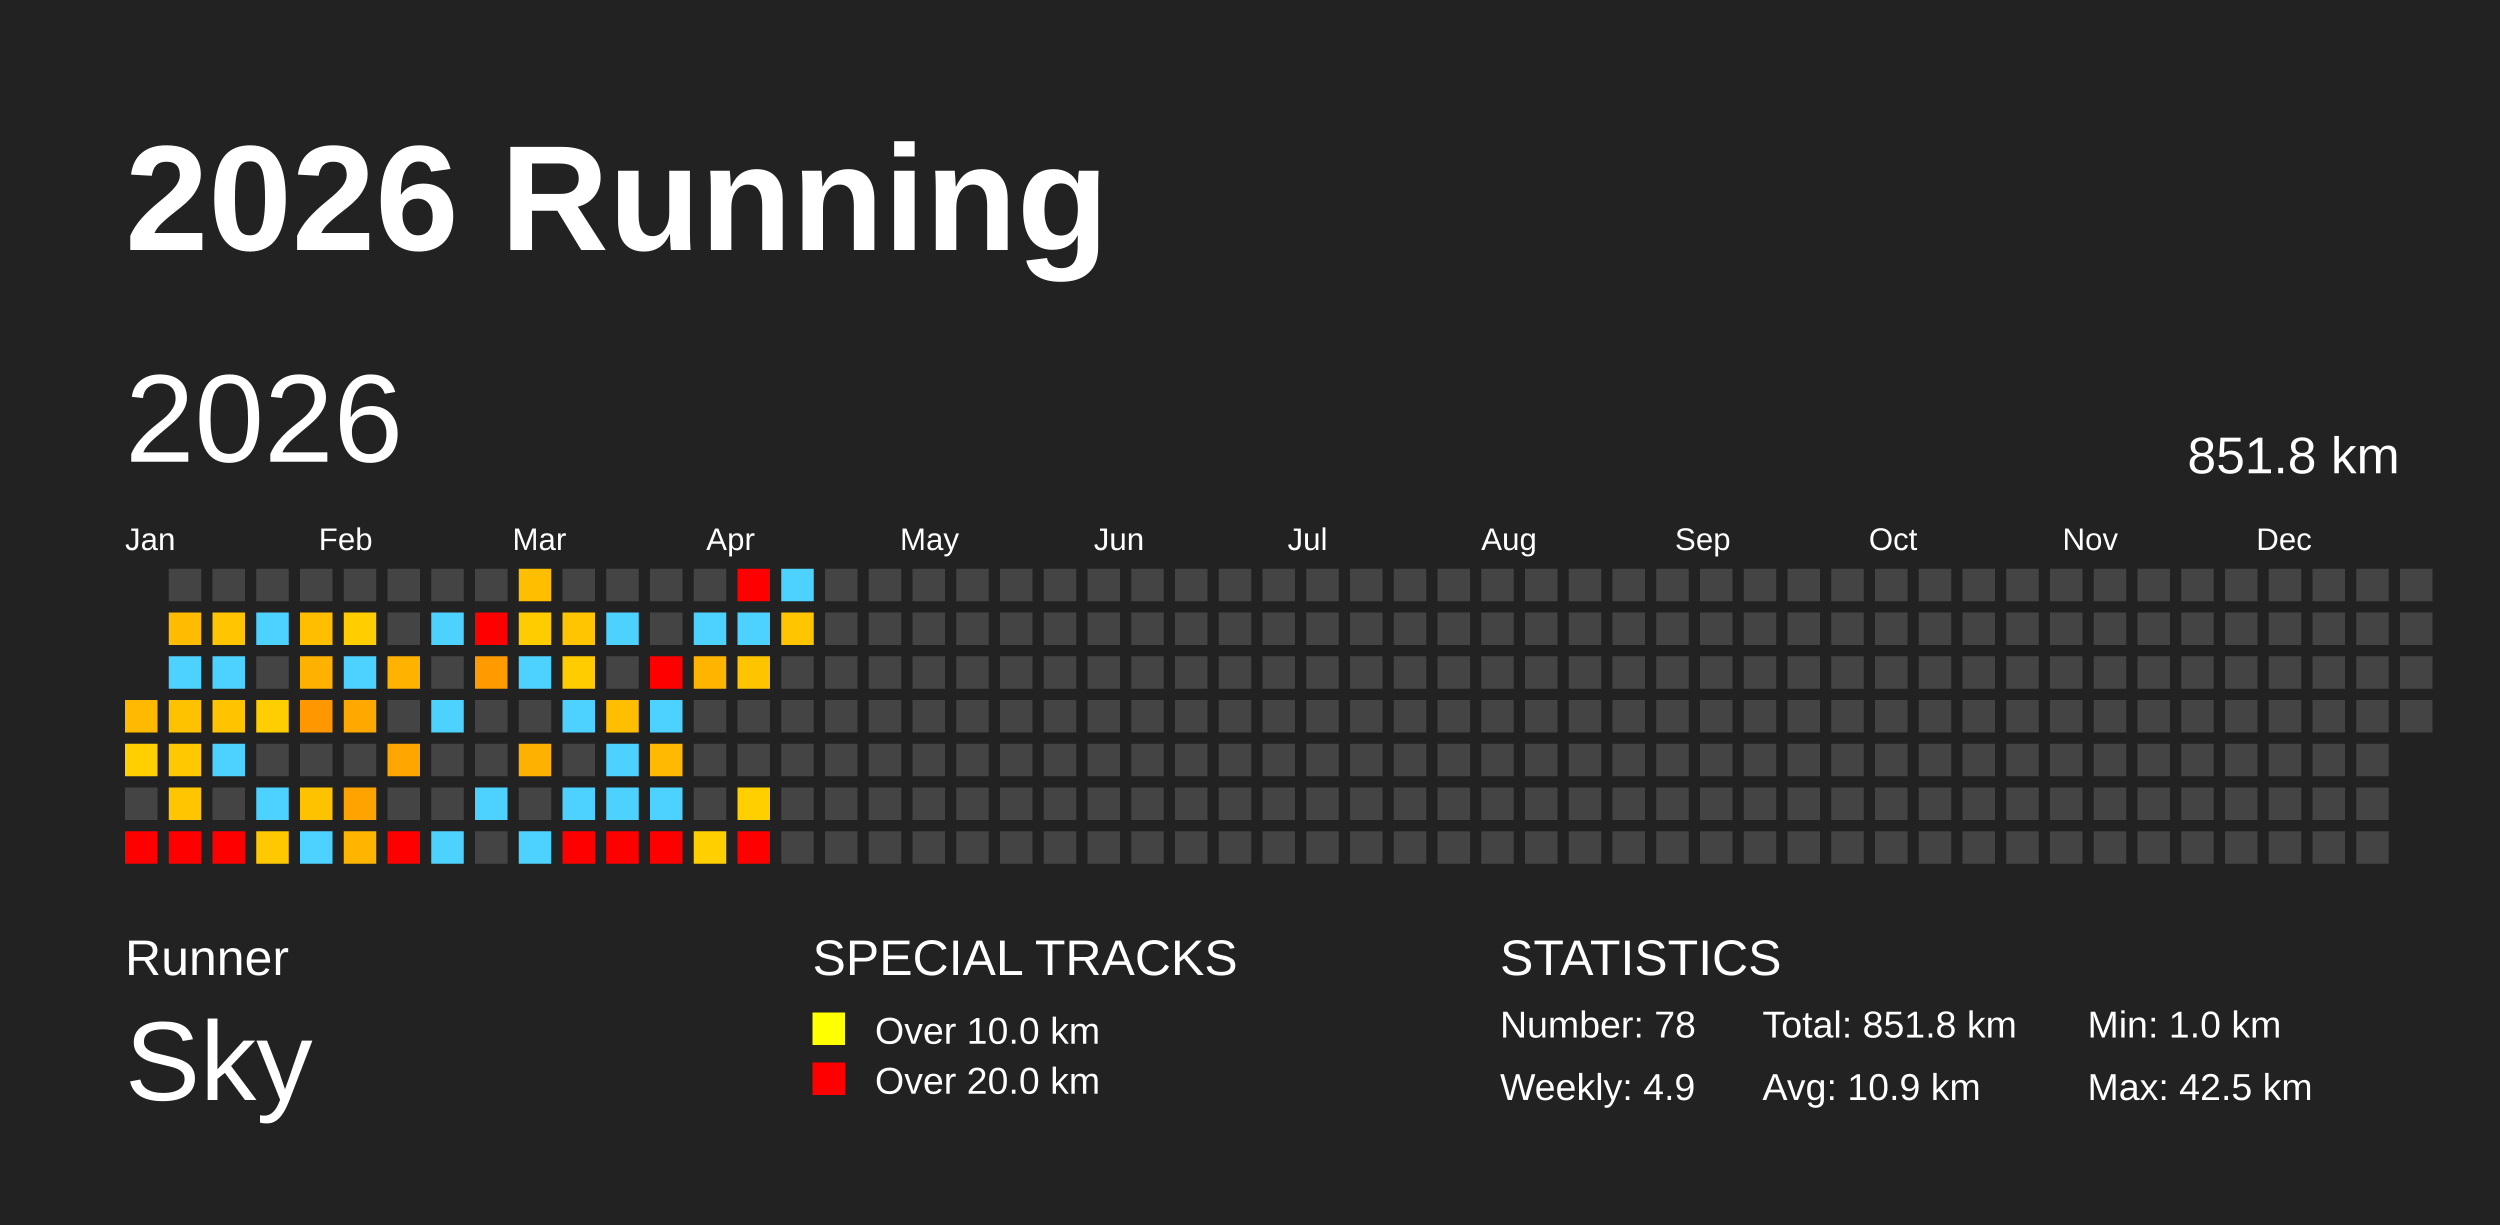
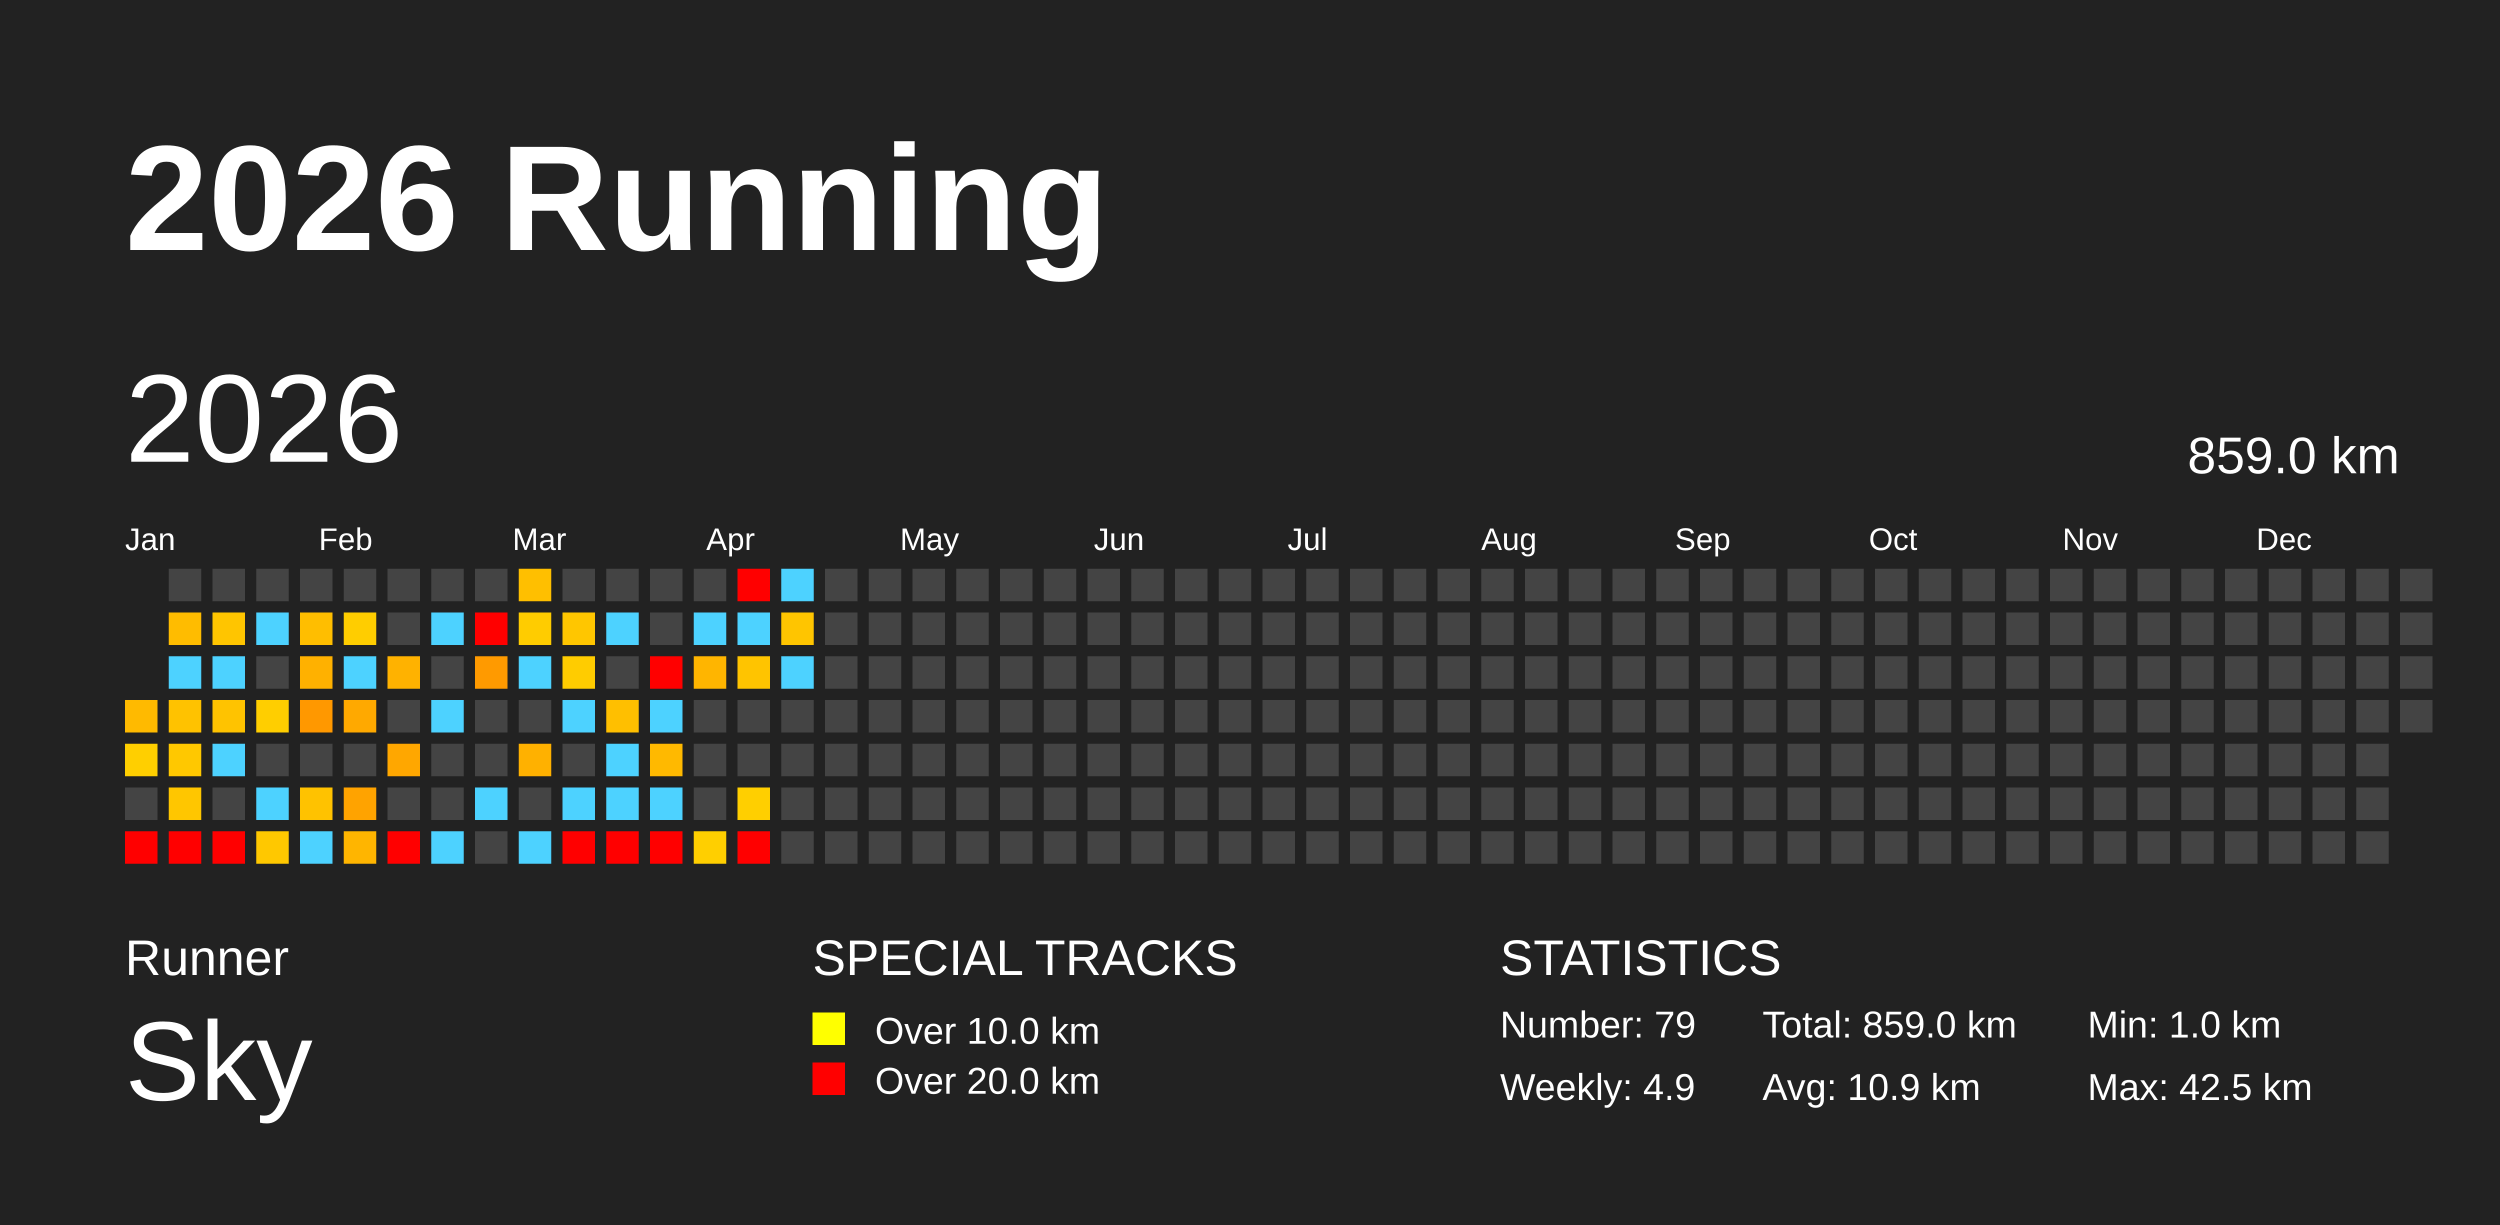
<svg xmlns="http://www.w3.org/2000/svg" baseProfile="full" height="98mm" version="1.1" viewBox="0,0,200,98" width="200mm">
  <defs />
  <rect fill="#222222" height="98" width="200" x="0" y="0" />
  <text fill="#FFFFFF" style="font-size:12px; font-family:Arial; font-weight:bold;" x="10" y="20">2026 Running</text>
  <text fill="#FFFFFF" style="font-size:4px; font-family:Arial" x="10" y="78">Runner</text>
  <text fill="#FFFFFF" style="font-size:9px; font-family:Arial" x="10" y="88">Sky</text>
  <text fill="#FFFFFF" style="font-size:4px; font-family:Arial" x="65" y="78">SPECIAL TRACKS</text>
  <rect fill="yellow" height="2.6" width="2.6" x="65" y="81" />
  <text fill="#FFFFFF" style="font-size:3px; font-family:Arial" x="70" y="83.5">Over 10.0 km</text>
  <rect fill="red" height="2.6" width="2.6" x="65" y="85" />
  <text fill="#FFFFFF" style="font-size:3px; font-family:Arial" x="70" y="87.5">Over 20.0 km</text>
  <text fill="#FFFFFF" style="font-size:4px; font-family:Arial" x="120" y="78">STATISTICS</text>
-   <text fill="#FFFFFF" style="font-size:3px; font-family:Arial" x="120" y="83">Number: 78</text>
+   <text fill="#FFFFFF" style="font-size:3px; font-family:Arial" x="120" y="83">Number: 79</text>
  <text fill="#FFFFFF" style="font-size:3px; font-family:Arial" x="120" y="88">Weekly: 4.9</text>
-   <text fill="#FFFFFF" style="font-size:3px; font-family:Arial" x="141" y="83">Total: 851.8 km</text>
+   <text fill="#FFFFFF" style="font-size:3px; font-family:Arial" x="141" y="83">Total: 859.0 km</text>
  <text fill="#FFFFFF" style="font-size:3px; font-family:Arial" x="141" y="88">Avg: 10.9 km</text>
  <text fill="#FFFFFF" style="font-size:3px; font-family:Arial" x="167" y="83">Min: 1.0 km</text>
  <text fill="#FFFFFF" style="font-size:3px; font-family:Arial" x="167" y="88">Max: 42.5 km</text>
  <text dominant-baseline="hanging" fill="#FFFFFF" style="font-size:10.0px; font-family:Arial;" x="10" y="30">2026</text>
-   <text dominant-baseline="hanging" fill="#FFFFFF" style="font-size:4.125px; font-family:Arial;" x="175" y="35">851.8 km</text>
+   <text dominant-baseline="hanging" fill="#FFFFFF" style="font-size:4.125px; font-family:Arial;" x="175" y="35">859.0 km</text>
  <text fill="#FFFFFF" style="font-size:2.5px; font-family:Arial" x="10.0" y="44">Jan</text>
  <text fill="#FFFFFF" style="font-size:2.5px; font-family:Arial" x="25.5" y="44">Feb</text>
  <text fill="#FFFFFF" style="font-size:2.5px; font-family:Arial" x="41.0" y="44">Mar</text>
  <text fill="#FFFFFF" style="font-size:2.5px; font-family:Arial" x="56.5" y="44">Apr</text>
  <text fill="#FFFFFF" style="font-size:2.5px; font-family:Arial" x="72.0" y="44">May</text>
  <text fill="#FFFFFF" style="font-size:2.5px; font-family:Arial" x="87.5" y="44">Jun</text>
  <text fill="#FFFFFF" style="font-size:2.5px; font-family:Arial" x="103.0" y="44">Jul</text>
  <text fill="#FFFFFF" style="font-size:2.5px; font-family:Arial" x="118.5" y="44">Aug</text>
  <text fill="#FFFFFF" style="font-size:2.5px; font-family:Arial" x="134.0" y="44">Sep</text>
  <text fill="#FFFFFF" style="font-size:2.5px; font-family:Arial" x="149.5" y="44">Oct</text>
  <text fill="#FFFFFF" style="font-size:2.5px; font-family:Arial" x="165.0" y="44">Nov</text>
  <text fill="#FFFFFF" style="font-size:2.5px; font-family:Arial" x="180.5" y="44">Dec</text>
  <rect fill="#ffba00" height="2.6" width="2.6" x="10.0" y="56.0" />
  <rect fill="#ffcf00" height="2.6" width="2.6" x="10.0" y="59.5" />
  <rect fill="#444444" height="2.6" width="2.6" x="10.0" y="63.0" />
  <rect fill="red" height="2.6" width="2.6" x="10.0" y="66.5" />
  <rect fill="#444444" height="2.6" width="2.6" x="13.5" y="45.5" />
  <rect fill="#ffbc00" height="2.6" width="2.6" x="13.5" y="49.0" />
  <rect fill="#4dd2ff" height="2.6" width="2.6" x="13.5" y="52.5" />
  <rect fill="#ffc200" height="2.6" width="2.6" x="13.5" y="56.0" />
  <rect fill="#ffc800" height="2.6" width="2.6" x="13.5" y="59.5" />
  <rect fill="#ffc600" height="2.6" width="2.6" x="13.5" y="63.0" />
  <rect fill="red" height="2.6" width="2.6" x="13.5" y="66.5" />
  <rect fill="#444444" height="2.6" width="2.6" x="17.0" y="45.5" />
  <rect fill="#ffc500" height="2.6" width="2.6" x="17.0" y="49.0" />
  <rect fill="#4dd2ff" height="2.6" width="2.6" x="17.0" y="52.5" />
  <rect fill="#ffc300" height="2.6" width="2.6" x="17.0" y="56.0" />
  <rect fill="#4dd2ff" height="2.6" width="2.6" x="17.0" y="59.5" />
  <rect fill="#444444" height="2.6" width="2.6" x="17.0" y="63.0" />
  <rect fill="red" height="2.6" width="2.6" x="17.0" y="66.5" />
  <rect fill="#444444" height="2.6" width="2.6" x="20.5" y="45.5" />
  <rect fill="#4dd2ff" height="2.6" width="2.6" x="20.5" y="49.0" />
  <rect fill="#444444" height="2.6" width="2.6" x="20.5" y="52.5" />
  <rect fill="#ffce00" height="2.6" width="2.6" x="20.5" y="56.0" />
  <rect fill="#444444" height="2.6" width="2.6" x="20.5" y="59.5" />
  <rect fill="#4dd2ff" height="2.6" width="2.6" x="20.5" y="63.0" />
  <rect fill="#ffc800" height="2.6" width="2.6" x="20.5" y="66.5" />
  <rect fill="#444444" height="2.6" width="2.6" x="24.0" y="45.5" />
  <rect fill="#ffbe00" height="2.6" width="2.6" x="24.0" y="49.0" />
  <rect fill="#ffb100" height="2.6" width="2.6" x="24.0" y="52.5" />
  <rect fill="#ff9800" height="2.6" width="2.6" x="24.0" y="56.0" />
  <rect fill="#444444" height="2.6" width="2.6" x="24.0" y="59.5" />
  <rect fill="#ffc200" height="2.6" width="2.6" x="24.0" y="63.0" />
  <rect fill="#4dd2ff" height="2.6" width="2.6" x="24.0" y="66.5" />
  <rect fill="#444444" height="2.6" width="2.6" x="27.5" y="45.5" />
  <rect fill="#ffcd00" height="2.6" width="2.6" x="27.5" y="49.0" />
  <rect fill="#4dd2ff" height="2.6" width="2.6" x="27.5" y="52.5" />
  <rect fill="#ffa900" height="2.6" width="2.6" x="27.5" y="56.0" />
  <rect fill="#444444" height="2.6" width="2.6" x="27.5" y="59.5" />
  <rect fill="#ffa300" height="2.6" width="2.6" x="27.5" y="63.0" />
  <rect fill="#ffb500" height="2.6" width="2.6" x="27.5" y="66.5" />
  <rect fill="#444444" height="2.6" width="2.6" x="31.0" y="45.5" />
  <rect fill="#444444" height="2.6" width="2.6" x="31.0" y="49.0" />
  <rect fill="#ffb200" height="2.6" width="2.6" x="31.0" y="52.5" />
  <rect fill="#444444" height="2.6" width="2.6" x="31.0" y="56.0" />
  <rect fill="#ffa700" height="2.6" width="2.6" x="31.0" y="59.5" />
  <rect fill="#444444" height="2.6" width="2.6" x="31.0" y="63.0" />
  <rect fill="red" height="2.6" width="2.6" x="31.0" y="66.5" />
  <rect fill="#444444" height="2.6" width="2.6" x="34.5" y="45.5" />
  <rect fill="#4dd2ff" height="2.6" width="2.6" x="34.5" y="49.0" />
  <rect fill="#444444" height="2.6" width="2.6" x="34.5" y="52.5" />
  <rect fill="#4dd2ff" height="2.6" width="2.6" x="34.5" y="56.0" />
  <rect fill="#444444" height="2.6" width="2.6" x="34.5" y="59.5" />
  <rect fill="#444444" height="2.6" width="2.6" x="34.5" y="63.0" />
  <rect fill="#4dd2ff" height="2.6" width="2.6" x="34.5" y="66.5" />
  <rect fill="#444444" height="2.6" width="2.6" x="38.0" y="45.5" />
  <rect fill="red" height="2.6" width="2.6" x="38.0" y="49.0" />
  <rect fill="#ff9a00" height="2.6" width="2.6" x="38.0" y="52.5" />
  <rect fill="#444444" height="2.6" width="2.6" x="38.0" y="56.0" />
  <rect fill="#444444" height="2.6" width="2.6" x="38.0" y="59.5" />
  <rect fill="#4dd2ff" height="2.6" width="2.6" x="38.0" y="63.0" />
  <rect fill="#444444" height="2.6" width="2.6" x="38.0" y="66.5" />
  <rect fill="#ffbf00" height="2.6" width="2.6" x="41.5" y="45.5" />
  <rect fill="#ffcc00" height="2.6" width="2.6" x="41.5" y="49.0" />
  <rect fill="#4dd2ff" height="2.6" width="2.6" x="41.5" y="52.5" />
  <rect fill="#444444" height="2.6" width="2.6" x="41.5" y="56.0" />
  <rect fill="#ffb100" height="2.6" width="2.6" x="41.5" y="59.5" />
  <rect fill="#444444" height="2.6" width="2.6" x="41.5" y="63.0" />
  <rect fill="#4dd2ff" height="2.6" width="2.6" x="41.5" y="66.5" />
  <rect fill="#444444" height="2.6" width="2.6" x="45.0" y="45.5" />
  <rect fill="#ffc600" height="2.6" width="2.6" x="45.0" y="49.0" />
  <rect fill="#ffcc00" height="2.6" width="2.6" x="45.0" y="52.5" />
  <rect fill="#4dd2ff" height="2.6" width="2.6" x="45.0" y="56.0" />
  <rect fill="#444444" height="2.6" width="2.6" x="45.0" y="59.5" />
  <rect fill="#4dd2ff" height="2.6" width="2.6" x="45.0" y="63.0" />
  <rect fill="red" height="2.6" width="2.6" x="45.0" y="66.5" />
  <rect fill="#444444" height="2.6" width="2.6" x="48.5" y="45.5" />
  <rect fill="#4dd2ff" height="2.6" width="2.6" x="48.5" y="49.0" />
  <rect fill="#444444" height="2.6" width="2.6" x="48.5" y="52.5" />
  <rect fill="#ffbf00" height="2.6" width="2.6" x="48.5" y="56.0" />
  <rect fill="#4dd2ff" height="2.6" width="2.6" x="48.5" y="59.5" />
  <rect fill="#4dd2ff" height="2.6" width="2.6" x="48.5" y="63.0" />
  <rect fill="red" height="2.6" width="2.6" x="48.5" y="66.5" />
  <rect fill="#444444" height="2.6" width="2.6" x="52.0" y="45.5" />
  <rect fill="#444444" height="2.6" width="2.6" x="52.0" y="49.0" />
  <rect fill="red" height="2.6" width="2.6" x="52.0" y="52.5" />
  <rect fill="#4dd2ff" height="2.6" width="2.6" x="52.0" y="56.0" />
  <rect fill="#ffb900" height="2.6" width="2.6" x="52.0" y="59.5" />
  <rect fill="#4dd2ff" height="2.6" width="2.6" x="52.0" y="63.0" />
  <rect fill="red" height="2.6" width="2.6" x="52.0" y="66.5" />
  <rect fill="#444444" height="2.6" width="2.6" x="55.5" y="45.5" />
  <rect fill="#4dd2ff" height="2.6" width="2.6" x="55.5" y="49.0" />
  <rect fill="#ffb500" height="2.6" width="2.6" x="55.5" y="52.5" />
  <rect fill="#444444" height="2.6" width="2.6" x="55.5" y="56.0" />
  <rect fill="#444444" height="2.6" width="2.6" x="55.5" y="59.5" />
  <rect fill="#444444" height="2.6" width="2.6" x="55.5" y="63.0" />
  <rect fill="#ffcf00" height="2.6" width="2.6" x="55.5" y="66.5" />
  <rect fill="red" height="2.6" width="2.6" x="59.0" y="45.5" />
  <rect fill="#4dd2ff" height="2.6" width="2.6" x="59.0" y="49.0" />
  <rect fill="#ffc400" height="2.6" width="2.6" x="59.0" y="52.5" />
  <rect fill="#444444" height="2.6" width="2.6" x="59.0" y="56.0" />
  <rect fill="#444444" height="2.6" width="2.6" x="59.0" y="59.5" />
  <rect fill="#ffcf00" height="2.6" width="2.6" x="59.0" y="63.0" />
  <rect fill="red" height="2.6" width="2.6" x="59.0" y="66.5" />
  <rect fill="#4dd2ff" height="2.6" width="2.6" x="62.5" y="45.5" />
  <rect fill="#ffc500" height="2.6" width="2.6" x="62.5" y="49.0" />
-   <rect fill="#444444" height="2.6" width="2.6" x="62.5" y="52.5" />
+   <rect fill="#4dd2ff" height="2.6" width="2.6" x="62.5" y="52.5" />
  <rect fill="#444444" height="2.6" width="2.6" x="62.5" y="56.0" />
  <rect fill="#444444" height="2.6" width="2.6" x="62.5" y="59.5" />
  <rect fill="#444444" height="2.6" width="2.6" x="62.5" y="63.0" />
  <rect fill="#444444" height="2.6" width="2.6" x="62.5" y="66.5" />
  <rect fill="#444444" height="2.6" width="2.6" x="66.0" y="45.5" />
  <rect fill="#444444" height="2.6" width="2.6" x="66.0" y="49.0" />
  <rect fill="#444444" height="2.6" width="2.6" x="66.0" y="52.5" />
  <rect fill="#444444" height="2.6" width="2.6" x="66.0" y="56.0" />
  <rect fill="#444444" height="2.6" width="2.6" x="66.0" y="59.5" />
  <rect fill="#444444" height="2.6" width="2.6" x="66.0" y="63.0" />
  <rect fill="#444444" height="2.6" width="2.6" x="66.0" y="66.5" />
  <rect fill="#444444" height="2.6" width="2.6" x="69.5" y="45.5" />
  <rect fill="#444444" height="2.6" width="2.6" x="69.5" y="49.0" />
  <rect fill="#444444" height="2.6" width="2.6" x="69.5" y="52.5" />
  <rect fill="#444444" height="2.6" width="2.6" x="69.5" y="56.0" />
  <rect fill="#444444" height="2.6" width="2.6" x="69.5" y="59.5" />
  <rect fill="#444444" height="2.6" width="2.6" x="69.5" y="63.0" />
  <rect fill="#444444" height="2.6" width="2.6" x="69.5" y="66.5" />
  <rect fill="#444444" height="2.6" width="2.6" x="73.0" y="45.5" />
  <rect fill="#444444" height="2.6" width="2.6" x="73.0" y="49.0" />
  <rect fill="#444444" height="2.6" width="2.6" x="73.0" y="52.5" />
  <rect fill="#444444" height="2.6" width="2.6" x="73.0" y="56.0" />
  <rect fill="#444444" height="2.6" width="2.6" x="73.0" y="59.5" />
  <rect fill="#444444" height="2.6" width="2.6" x="73.0" y="63.0" />
  <rect fill="#444444" height="2.6" width="2.6" x="73.0" y="66.5" />
  <rect fill="#444444" height="2.6" width="2.6" x="76.5" y="45.5" />
  <rect fill="#444444" height="2.6" width="2.6" x="76.5" y="49.0" />
  <rect fill="#444444" height="2.6" width="2.6" x="76.5" y="52.5" />
  <rect fill="#444444" height="2.6" width="2.6" x="76.5" y="56.0" />
  <rect fill="#444444" height="2.6" width="2.6" x="76.5" y="59.5" />
  <rect fill="#444444" height="2.6" width="2.6" x="76.5" y="63.0" />
  <rect fill="#444444" height="2.6" width="2.6" x="76.5" y="66.5" />
  <rect fill="#444444" height="2.6" width="2.6" x="80.0" y="45.5" />
  <rect fill="#444444" height="2.6" width="2.6" x="80.0" y="49.0" />
  <rect fill="#444444" height="2.6" width="2.6" x="80.0" y="52.5" />
  <rect fill="#444444" height="2.6" width="2.6" x="80.0" y="56.0" />
  <rect fill="#444444" height="2.6" width="2.6" x="80.0" y="59.5" />
  <rect fill="#444444" height="2.6" width="2.6" x="80.0" y="63.0" />
  <rect fill="#444444" height="2.6" width="2.6" x="80.0" y="66.5" />
  <rect fill="#444444" height="2.6" width="2.6" x="83.5" y="45.5" />
  <rect fill="#444444" height="2.6" width="2.6" x="83.5" y="49.0" />
  <rect fill="#444444" height="2.6" width="2.6" x="83.5" y="52.5" />
  <rect fill="#444444" height="2.6" width="2.6" x="83.5" y="56.0" />
  <rect fill="#444444" height="2.6" width="2.6" x="83.5" y="59.5" />
  <rect fill="#444444" height="2.6" width="2.6" x="83.5" y="63.0" />
  <rect fill="#444444" height="2.6" width="2.6" x="83.5" y="66.5" />
  <rect fill="#444444" height="2.6" width="2.6" x="87.0" y="45.5" />
  <rect fill="#444444" height="2.6" width="2.6" x="87.0" y="49.0" />
  <rect fill="#444444" height="2.6" width="2.6" x="87.0" y="52.5" />
  <rect fill="#444444" height="2.6" width="2.6" x="87.0" y="56.0" />
  <rect fill="#444444" height="2.6" width="2.6" x="87.0" y="59.5" />
  <rect fill="#444444" height="2.6" width="2.6" x="87.0" y="63.0" />
  <rect fill="#444444" height="2.6" width="2.6" x="87.0" y="66.5" />
  <rect fill="#444444" height="2.6" width="2.6" x="90.5" y="45.5" />
  <rect fill="#444444" height="2.6" width="2.6" x="90.5" y="49.0" />
  <rect fill="#444444" height="2.6" width="2.6" x="90.5" y="52.5" />
  <rect fill="#444444" height="2.6" width="2.6" x="90.5" y="56.0" />
  <rect fill="#444444" height="2.6" width="2.6" x="90.5" y="59.5" />
  <rect fill="#444444" height="2.6" width="2.6" x="90.5" y="63.0" />
  <rect fill="#444444" height="2.6" width="2.6" x="90.5" y="66.5" />
  <rect fill="#444444" height="2.6" width="2.6" x="94.0" y="45.5" />
  <rect fill="#444444" height="2.6" width="2.6" x="94.0" y="49.0" />
  <rect fill="#444444" height="2.6" width="2.6" x="94.0" y="52.5" />
  <rect fill="#444444" height="2.6" width="2.6" x="94.0" y="56.0" />
  <rect fill="#444444" height="2.6" width="2.6" x="94.0" y="59.5" />
  <rect fill="#444444" height="2.6" width="2.6" x="94.0" y="63.0" />
  <rect fill="#444444" height="2.6" width="2.6" x="94.0" y="66.5" />
  <rect fill="#444444" height="2.6" width="2.6" x="97.5" y="45.5" />
  <rect fill="#444444" height="2.6" width="2.6" x="97.5" y="49.0" />
  <rect fill="#444444" height="2.6" width="2.6" x="97.5" y="52.5" />
  <rect fill="#444444" height="2.6" width="2.6" x="97.5" y="56.0" />
  <rect fill="#444444" height="2.6" width="2.6" x="97.5" y="59.5" />
  <rect fill="#444444" height="2.6" width="2.6" x="97.5" y="63.0" />
  <rect fill="#444444" height="2.6" width="2.6" x="97.5" y="66.5" />
  <rect fill="#444444" height="2.6" width="2.6" x="101.0" y="45.5" />
  <rect fill="#444444" height="2.6" width="2.6" x="101.0" y="49.0" />
  <rect fill="#444444" height="2.6" width="2.6" x="101.0" y="52.5" />
  <rect fill="#444444" height="2.6" width="2.6" x="101.0" y="56.0" />
  <rect fill="#444444" height="2.6" width="2.6" x="101.0" y="59.5" />
  <rect fill="#444444" height="2.6" width="2.6" x="101.0" y="63.0" />
  <rect fill="#444444" height="2.6" width="2.6" x="101.0" y="66.5" />
  <rect fill="#444444" height="2.6" width="2.6" x="104.5" y="45.5" />
  <rect fill="#444444" height="2.6" width="2.6" x="104.5" y="49.0" />
  <rect fill="#444444" height="2.6" width="2.6" x="104.5" y="52.5" />
  <rect fill="#444444" height="2.6" width="2.6" x="104.5" y="56.0" />
  <rect fill="#444444" height="2.6" width="2.6" x="104.5" y="59.5" />
  <rect fill="#444444" height="2.6" width="2.6" x="104.5" y="63.0" />
  <rect fill="#444444" height="2.6" width="2.6" x="104.5" y="66.5" />
  <rect fill="#444444" height="2.6" width="2.6" x="108.0" y="45.5" />
  <rect fill="#444444" height="2.6" width="2.6" x="108.0" y="49.0" />
  <rect fill="#444444" height="2.6" width="2.6" x="108.0" y="52.5" />
  <rect fill="#444444" height="2.6" width="2.6" x="108.0" y="56.0" />
  <rect fill="#444444" height="2.6" width="2.6" x="108.0" y="59.5" />
  <rect fill="#444444" height="2.6" width="2.6" x="108.0" y="63.0" />
  <rect fill="#444444" height="2.6" width="2.6" x="108.0" y="66.5" />
  <rect fill="#444444" height="2.6" width="2.6" x="111.5" y="45.5" />
  <rect fill="#444444" height="2.6" width="2.6" x="111.5" y="49.0" />
  <rect fill="#444444" height="2.6" width="2.6" x="111.5" y="52.5" />
  <rect fill="#444444" height="2.6" width="2.6" x="111.5" y="56.0" />
  <rect fill="#444444" height="2.6" width="2.6" x="111.5" y="59.5" />
  <rect fill="#444444" height="2.6" width="2.6" x="111.5" y="63.0" />
  <rect fill="#444444" height="2.6" width="2.6" x="111.5" y="66.5" />
  <rect fill="#444444" height="2.6" width="2.6" x="115.0" y="45.5" />
  <rect fill="#444444" height="2.6" width="2.6" x="115.0" y="49.0" />
  <rect fill="#444444" height="2.6" width="2.6" x="115.0" y="52.5" />
  <rect fill="#444444" height="2.6" width="2.6" x="115.0" y="56.0" />
  <rect fill="#444444" height="2.6" width="2.6" x="115.0" y="59.5" />
  <rect fill="#444444" height="2.6" width="2.6" x="115.0" y="63.0" />
  <rect fill="#444444" height="2.6" width="2.6" x="115.0" y="66.5" />
  <rect fill="#444444" height="2.6" width="2.6" x="118.5" y="45.5" />
  <rect fill="#444444" height="2.6" width="2.6" x="118.5" y="49.0" />
  <rect fill="#444444" height="2.6" width="2.6" x="118.5" y="52.5" />
  <rect fill="#444444" height="2.6" width="2.6" x="118.5" y="56.0" />
  <rect fill="#444444" height="2.6" width="2.6" x="118.5" y="59.5" />
  <rect fill="#444444" height="2.6" width="2.6" x="118.5" y="63.0" />
  <rect fill="#444444" height="2.6" width="2.6" x="118.5" y="66.5" />
  <rect fill="#444444" height="2.6" width="2.6" x="122.0" y="45.5" />
  <rect fill="#444444" height="2.6" width="2.6" x="122.0" y="49.0" />
  <rect fill="#444444" height="2.6" width="2.6" x="122.0" y="52.5" />
  <rect fill="#444444" height="2.6" width="2.6" x="122.0" y="56.0" />
  <rect fill="#444444" height="2.6" width="2.6" x="122.0" y="59.5" />
  <rect fill="#444444" height="2.6" width="2.6" x="122.0" y="63.0" />
  <rect fill="#444444" height="2.6" width="2.6" x="122.0" y="66.5" />
  <rect fill="#444444" height="2.6" width="2.6" x="125.5" y="45.5" />
  <rect fill="#444444" height="2.6" width="2.6" x="125.5" y="49.0" />
  <rect fill="#444444" height="2.6" width="2.6" x="125.5" y="52.5" />
  <rect fill="#444444" height="2.6" width="2.6" x="125.5" y="56.0" />
  <rect fill="#444444" height="2.6" width="2.6" x="125.5" y="59.5" />
  <rect fill="#444444" height="2.6" width="2.6" x="125.5" y="63.0" />
  <rect fill="#444444" height="2.6" width="2.6" x="125.5" y="66.5" />
  <rect fill="#444444" height="2.6" width="2.6" x="129.0" y="45.5" />
  <rect fill="#444444" height="2.6" width="2.6" x="129.0" y="49.0" />
  <rect fill="#444444" height="2.6" width="2.6" x="129.0" y="52.5" />
  <rect fill="#444444" height="2.6" width="2.6" x="129.0" y="56.0" />
  <rect fill="#444444" height="2.6" width="2.6" x="129.0" y="59.5" />
  <rect fill="#444444" height="2.6" width="2.6" x="129.0" y="63.0" />
  <rect fill="#444444" height="2.6" width="2.6" x="129.0" y="66.5" />
  <rect fill="#444444" height="2.6" width="2.6" x="132.5" y="45.5" />
  <rect fill="#444444" height="2.6" width="2.6" x="132.5" y="49.0" />
  <rect fill="#444444" height="2.6" width="2.6" x="132.5" y="52.5" />
  <rect fill="#444444" height="2.6" width="2.6" x="132.5" y="56.0" />
  <rect fill="#444444" height="2.6" width="2.6" x="132.5" y="59.5" />
  <rect fill="#444444" height="2.6" width="2.6" x="132.5" y="63.0" />
  <rect fill="#444444" height="2.6" width="2.6" x="132.5" y="66.5" />
  <rect fill="#444444" height="2.6" width="2.6" x="136.0" y="45.5" />
  <rect fill="#444444" height="2.6" width="2.6" x="136.0" y="49.0" />
  <rect fill="#444444" height="2.6" width="2.6" x="136.0" y="52.5" />
  <rect fill="#444444" height="2.6" width="2.6" x="136.0" y="56.0" />
  <rect fill="#444444" height="2.6" width="2.6" x="136.0" y="59.5" />
  <rect fill="#444444" height="2.6" width="2.6" x="136.0" y="63.0" />
  <rect fill="#444444" height="2.6" width="2.6" x="136.0" y="66.5" />
  <rect fill="#444444" height="2.6" width="2.6" x="139.5" y="45.5" />
  <rect fill="#444444" height="2.6" width="2.6" x="139.5" y="49.0" />
  <rect fill="#444444" height="2.6" width="2.6" x="139.5" y="52.5" />
  <rect fill="#444444" height="2.6" width="2.6" x="139.5" y="56.0" />
  <rect fill="#444444" height="2.6" width="2.6" x="139.5" y="59.5" />
  <rect fill="#444444" height="2.6" width="2.6" x="139.5" y="63.0" />
  <rect fill="#444444" height="2.6" width="2.6" x="139.5" y="66.5" />
  <rect fill="#444444" height="2.6" width="2.6" x="143.0" y="45.5" />
  <rect fill="#444444" height="2.6" width="2.6" x="143.0" y="49.0" />
  <rect fill="#444444" height="2.6" width="2.6" x="143.0" y="52.5" />
  <rect fill="#444444" height="2.6" width="2.6" x="143.0" y="56.0" />
  <rect fill="#444444" height="2.6" width="2.6" x="143.0" y="59.5" />
  <rect fill="#444444" height="2.6" width="2.6" x="143.0" y="63.0" />
  <rect fill="#444444" height="2.6" width="2.6" x="143.0" y="66.5" />
  <rect fill="#444444" height="2.6" width="2.6" x="146.5" y="45.5" />
  <rect fill="#444444" height="2.6" width="2.6" x="146.5" y="49.0" />
  <rect fill="#444444" height="2.6" width="2.6" x="146.5" y="52.5" />
  <rect fill="#444444" height="2.6" width="2.6" x="146.5" y="56.0" />
  <rect fill="#444444" height="2.6" width="2.6" x="146.5" y="59.5" />
  <rect fill="#444444" height="2.6" width="2.6" x="146.5" y="63.0" />
  <rect fill="#444444" height="2.6" width="2.6" x="146.5" y="66.5" />
  <rect fill="#444444" height="2.6" width="2.6" x="150.0" y="45.5" />
  <rect fill="#444444" height="2.6" width="2.6" x="150.0" y="49.0" />
  <rect fill="#444444" height="2.6" width="2.6" x="150.0" y="52.5" />
  <rect fill="#444444" height="2.6" width="2.6" x="150.0" y="56.0" />
  <rect fill="#444444" height="2.6" width="2.6" x="150.0" y="59.5" />
  <rect fill="#444444" height="2.6" width="2.6" x="150.0" y="63.0" />
  <rect fill="#444444" height="2.6" width="2.6" x="150.0" y="66.5" />
  <rect fill="#444444" height="2.6" width="2.6" x="153.5" y="45.5" />
  <rect fill="#444444" height="2.6" width="2.6" x="153.5" y="49.0" />
  <rect fill="#444444" height="2.6" width="2.6" x="153.5" y="52.5" />
  <rect fill="#444444" height="2.6" width="2.6" x="153.5" y="56.0" />
  <rect fill="#444444" height="2.6" width="2.6" x="153.5" y="59.5" />
  <rect fill="#444444" height="2.6" width="2.6" x="153.5" y="63.0" />
  <rect fill="#444444" height="2.6" width="2.6" x="153.5" y="66.5" />
  <rect fill="#444444" height="2.6" width="2.6" x="157.0" y="45.5" />
  <rect fill="#444444" height="2.6" width="2.6" x="157.0" y="49.0" />
  <rect fill="#444444" height="2.6" width="2.6" x="157.0" y="52.5" />
  <rect fill="#444444" height="2.6" width="2.6" x="157.0" y="56.0" />
  <rect fill="#444444" height="2.6" width="2.6" x="157.0" y="59.5" />
  <rect fill="#444444" height="2.6" width="2.6" x="157.0" y="63.0" />
  <rect fill="#444444" height="2.6" width="2.6" x="157.0" y="66.5" />
  <rect fill="#444444" height="2.6" width="2.6" x="160.5" y="45.5" />
  <rect fill="#444444" height="2.6" width="2.6" x="160.5" y="49.0" />
  <rect fill="#444444" height="2.6" width="2.6" x="160.5" y="52.5" />
  <rect fill="#444444" height="2.6" width="2.6" x="160.5" y="56.0" />
  <rect fill="#444444" height="2.6" width="2.6" x="160.5" y="59.5" />
  <rect fill="#444444" height="2.6" width="2.6" x="160.5" y="63.0" />
  <rect fill="#444444" height="2.6" width="2.6" x="160.5" y="66.5" />
  <rect fill="#444444" height="2.6" width="2.6" x="164.0" y="45.5" />
  <rect fill="#444444" height="2.6" width="2.6" x="164.0" y="49.0" />
  <rect fill="#444444" height="2.6" width="2.6" x="164.0" y="52.5" />
  <rect fill="#444444" height="2.6" width="2.6" x="164.0" y="56.0" />
  <rect fill="#444444" height="2.6" width="2.6" x="164.0" y="59.5" />
  <rect fill="#444444" height="2.6" width="2.6" x="164.0" y="63.0" />
  <rect fill="#444444" height="2.6" width="2.6" x="164.0" y="66.5" />
  <rect fill="#444444" height="2.6" width="2.6" x="167.5" y="45.5" />
  <rect fill="#444444" height="2.6" width="2.6" x="167.5" y="49.0" />
  <rect fill="#444444" height="2.6" width="2.6" x="167.5" y="52.5" />
  <rect fill="#444444" height="2.6" width="2.6" x="167.5" y="56.0" />
  <rect fill="#444444" height="2.6" width="2.6" x="167.5" y="59.5" />
  <rect fill="#444444" height="2.6" width="2.6" x="167.5" y="63.0" />
  <rect fill="#444444" height="2.6" width="2.6" x="167.5" y="66.5" />
  <rect fill="#444444" height="2.6" width="2.6" x="171.0" y="45.5" />
  <rect fill="#444444" height="2.6" width="2.6" x="171.0" y="49.0" />
  <rect fill="#444444" height="2.6" width="2.6" x="171.0" y="52.5" />
  <rect fill="#444444" height="2.6" width="2.6" x="171.0" y="56.0" />
  <rect fill="#444444" height="2.6" width="2.6" x="171.0" y="59.5" />
  <rect fill="#444444" height="2.6" width="2.6" x="171.0" y="63.0" />
  <rect fill="#444444" height="2.6" width="2.6" x="171.0" y="66.5" />
  <rect fill="#444444" height="2.6" width="2.6" x="174.5" y="45.5" />
  <rect fill="#444444" height="2.6" width="2.6" x="174.5" y="49.0" />
  <rect fill="#444444" height="2.6" width="2.6" x="174.5" y="52.5" />
  <rect fill="#444444" height="2.6" width="2.6" x="174.5" y="56.0" />
  <rect fill="#444444" height="2.6" width="2.6" x="174.5" y="59.5" />
  <rect fill="#444444" height="2.6" width="2.6" x="174.5" y="63.0" />
  <rect fill="#444444" height="2.6" width="2.6" x="174.5" y="66.5" />
  <rect fill="#444444" height="2.6" width="2.6" x="178.0" y="45.5" />
  <rect fill="#444444" height="2.6" width="2.6" x="178.0" y="49.0" />
  <rect fill="#444444" height="2.6" width="2.6" x="178.0" y="52.5" />
  <rect fill="#444444" height="2.6" width="2.6" x="178.0" y="56.0" />
  <rect fill="#444444" height="2.6" width="2.6" x="178.0" y="59.5" />
  <rect fill="#444444" height="2.6" width="2.6" x="178.0" y="63.0" />
  <rect fill="#444444" height="2.6" width="2.6" x="178.0" y="66.5" />
  <rect fill="#444444" height="2.6" width="2.6" x="181.5" y="45.5" />
  <rect fill="#444444" height="2.6" width="2.6" x="181.5" y="49.0" />
  <rect fill="#444444" height="2.6" width="2.6" x="181.5" y="52.5" />
  <rect fill="#444444" height="2.6" width="2.6" x="181.5" y="56.0" />
  <rect fill="#444444" height="2.6" width="2.6" x="181.5" y="59.5" />
  <rect fill="#444444" height="2.6" width="2.6" x="181.5" y="63.0" />
  <rect fill="#444444" height="2.6" width="2.6" x="181.5" y="66.5" />
  <rect fill="#444444" height="2.6" width="2.6" x="185.0" y="45.5" />
  <rect fill="#444444" height="2.6" width="2.6" x="185.0" y="49.0" />
  <rect fill="#444444" height="2.6" width="2.6" x="185.0" y="52.5" />
  <rect fill="#444444" height="2.6" width="2.6" x="185.0" y="56.0" />
  <rect fill="#444444" height="2.6" width="2.6" x="185.0" y="59.5" />
  <rect fill="#444444" height="2.6" width="2.6" x="185.0" y="63.0" />
  <rect fill="#444444" height="2.6" width="2.6" x="185.0" y="66.5" />
  <rect fill="#444444" height="2.6" width="2.6" x="188.5" y="45.5" />
  <rect fill="#444444" height="2.6" width="2.6" x="188.5" y="49.0" />
  <rect fill="#444444" height="2.6" width="2.6" x="188.5" y="52.5" />
  <rect fill="#444444" height="2.6" width="2.6" x="188.5" y="56.0" />
  <rect fill="#444444" height="2.6" width="2.6" x="188.5" y="59.5" />
  <rect fill="#444444" height="2.6" width="2.6" x="188.5" y="63.0" />
  <rect fill="#444444" height="2.6" width="2.6" x="188.5" y="66.5" />
  <rect fill="#444444" height="2.6" width="2.6" x="192.0" y="45.5" />
  <rect fill="#444444" height="2.6" width="2.6" x="192.0" y="49.0" />
  <rect fill="#444444" height="2.6" width="2.6" x="192.0" y="52.5" />
  <rect fill="#444444" height="2.6" width="2.6" x="192.0" y="56.0" />
</svg>
